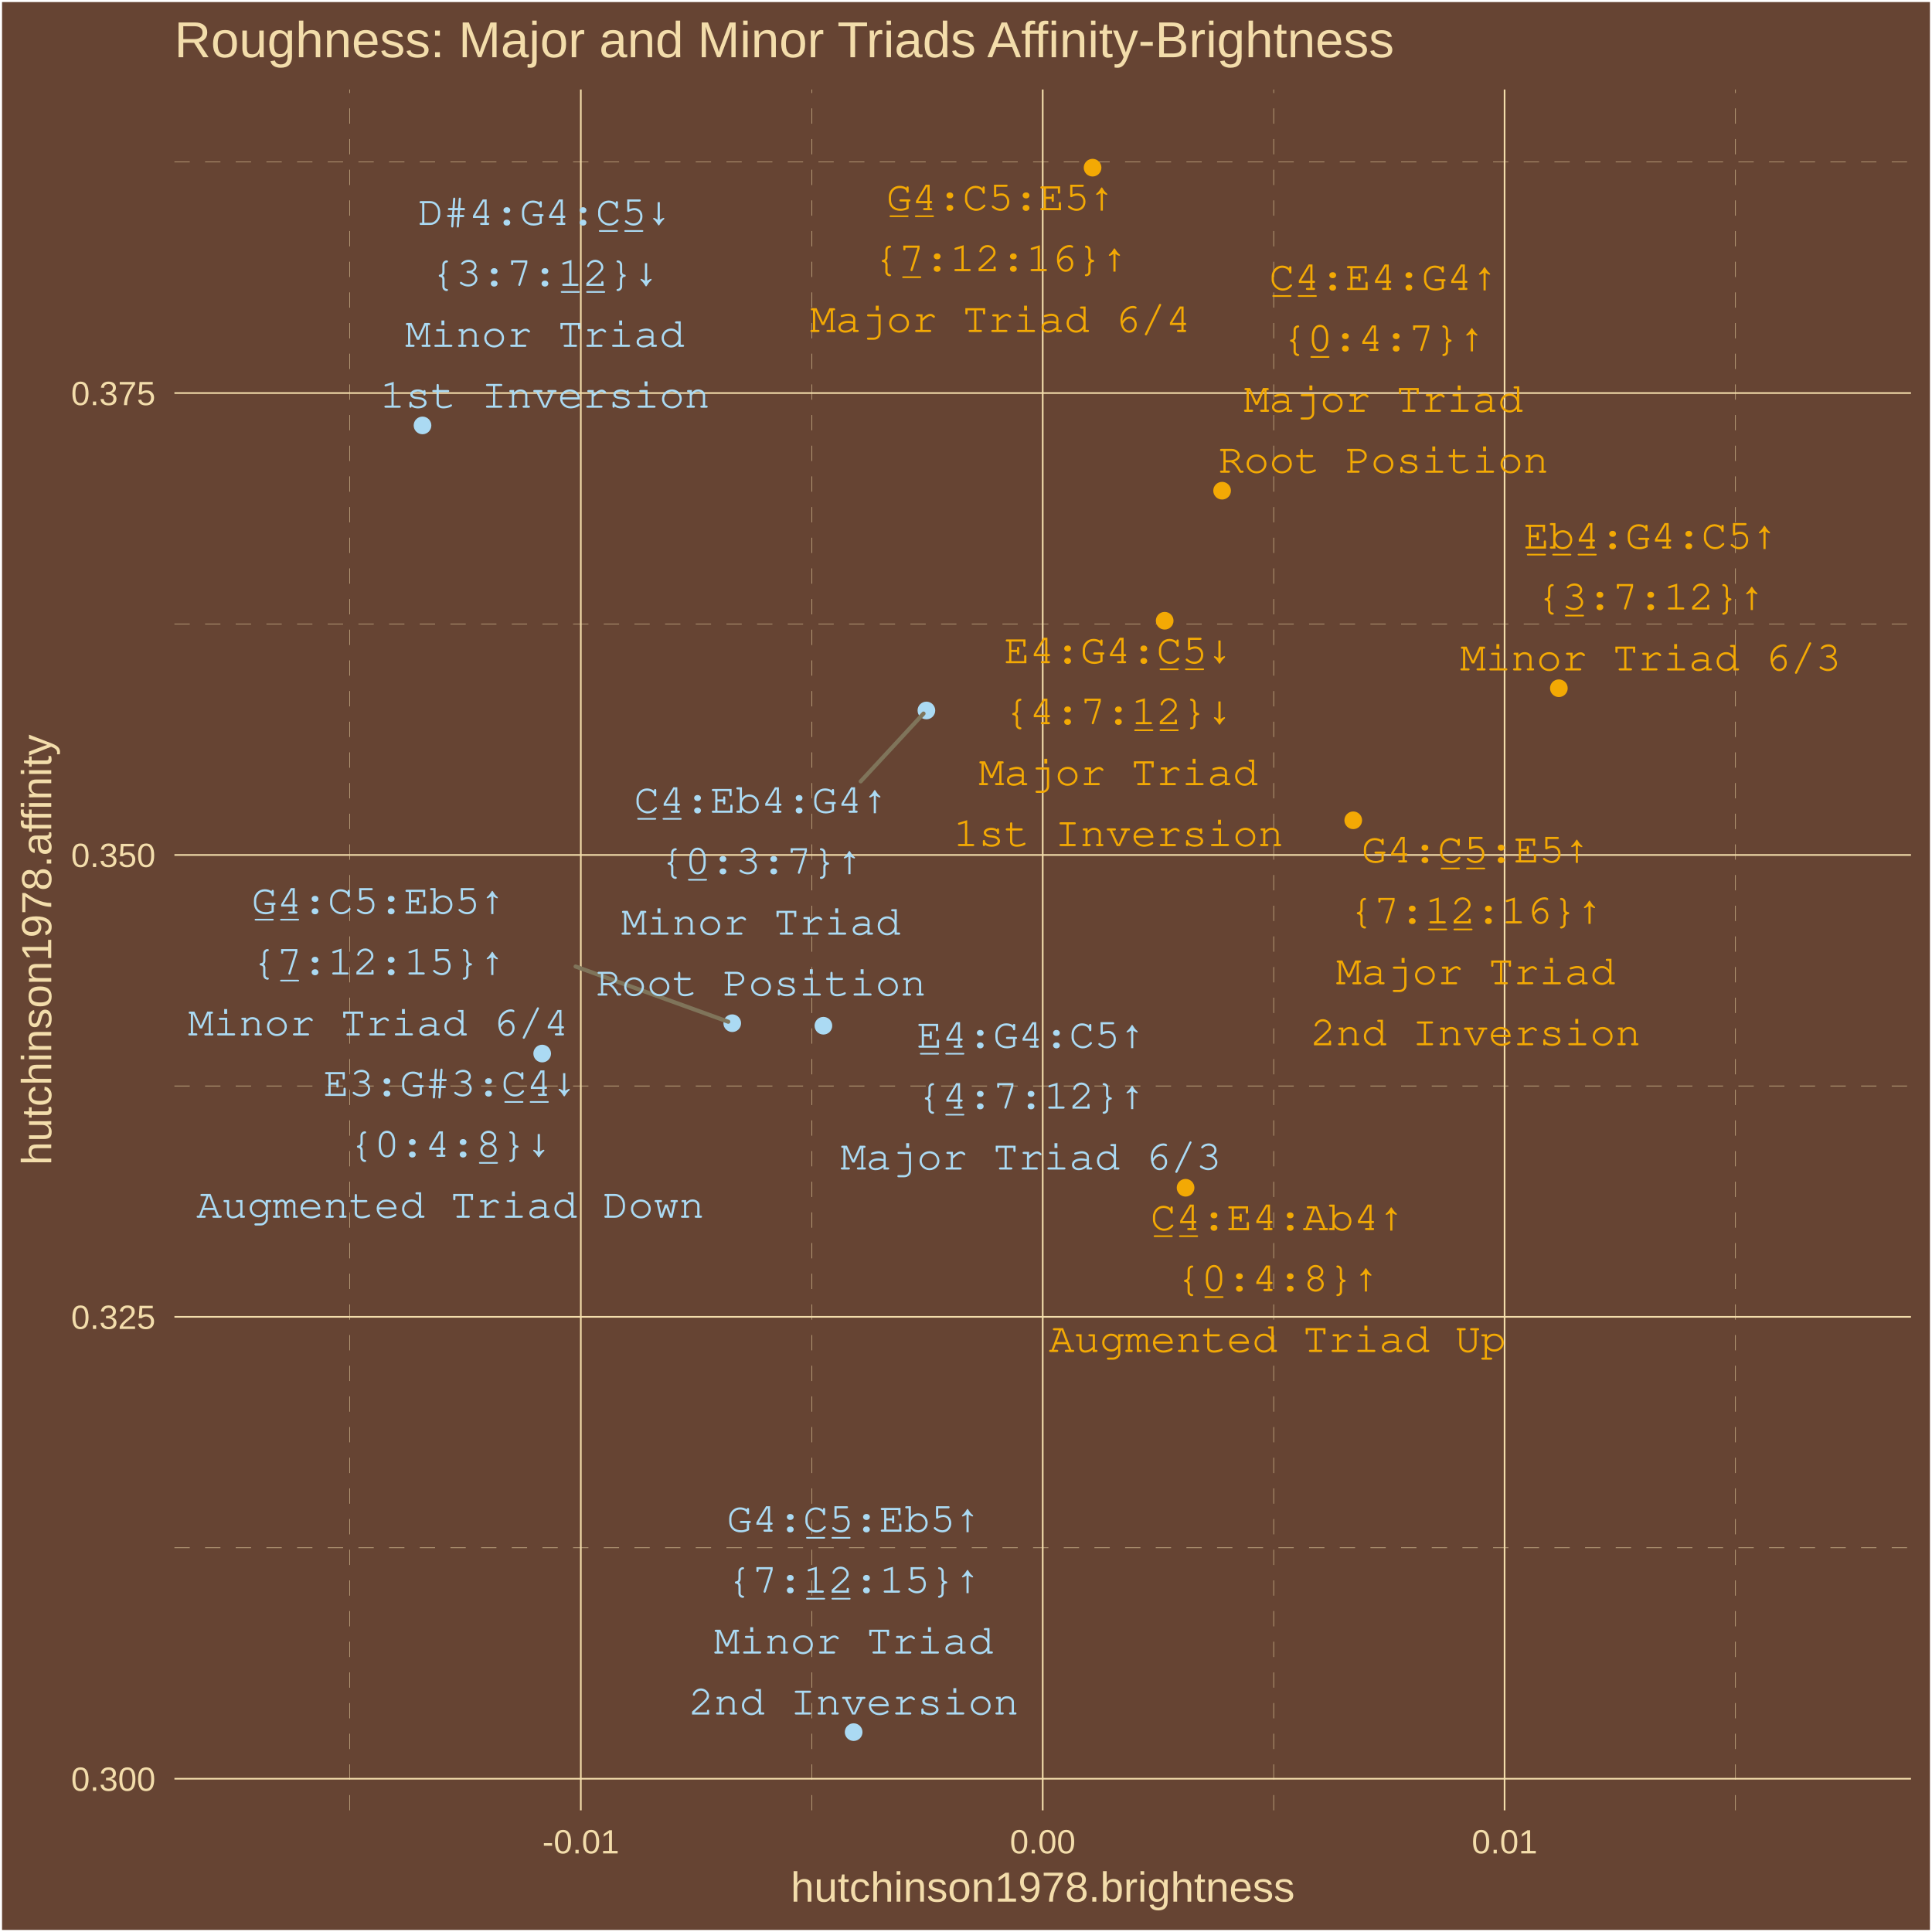
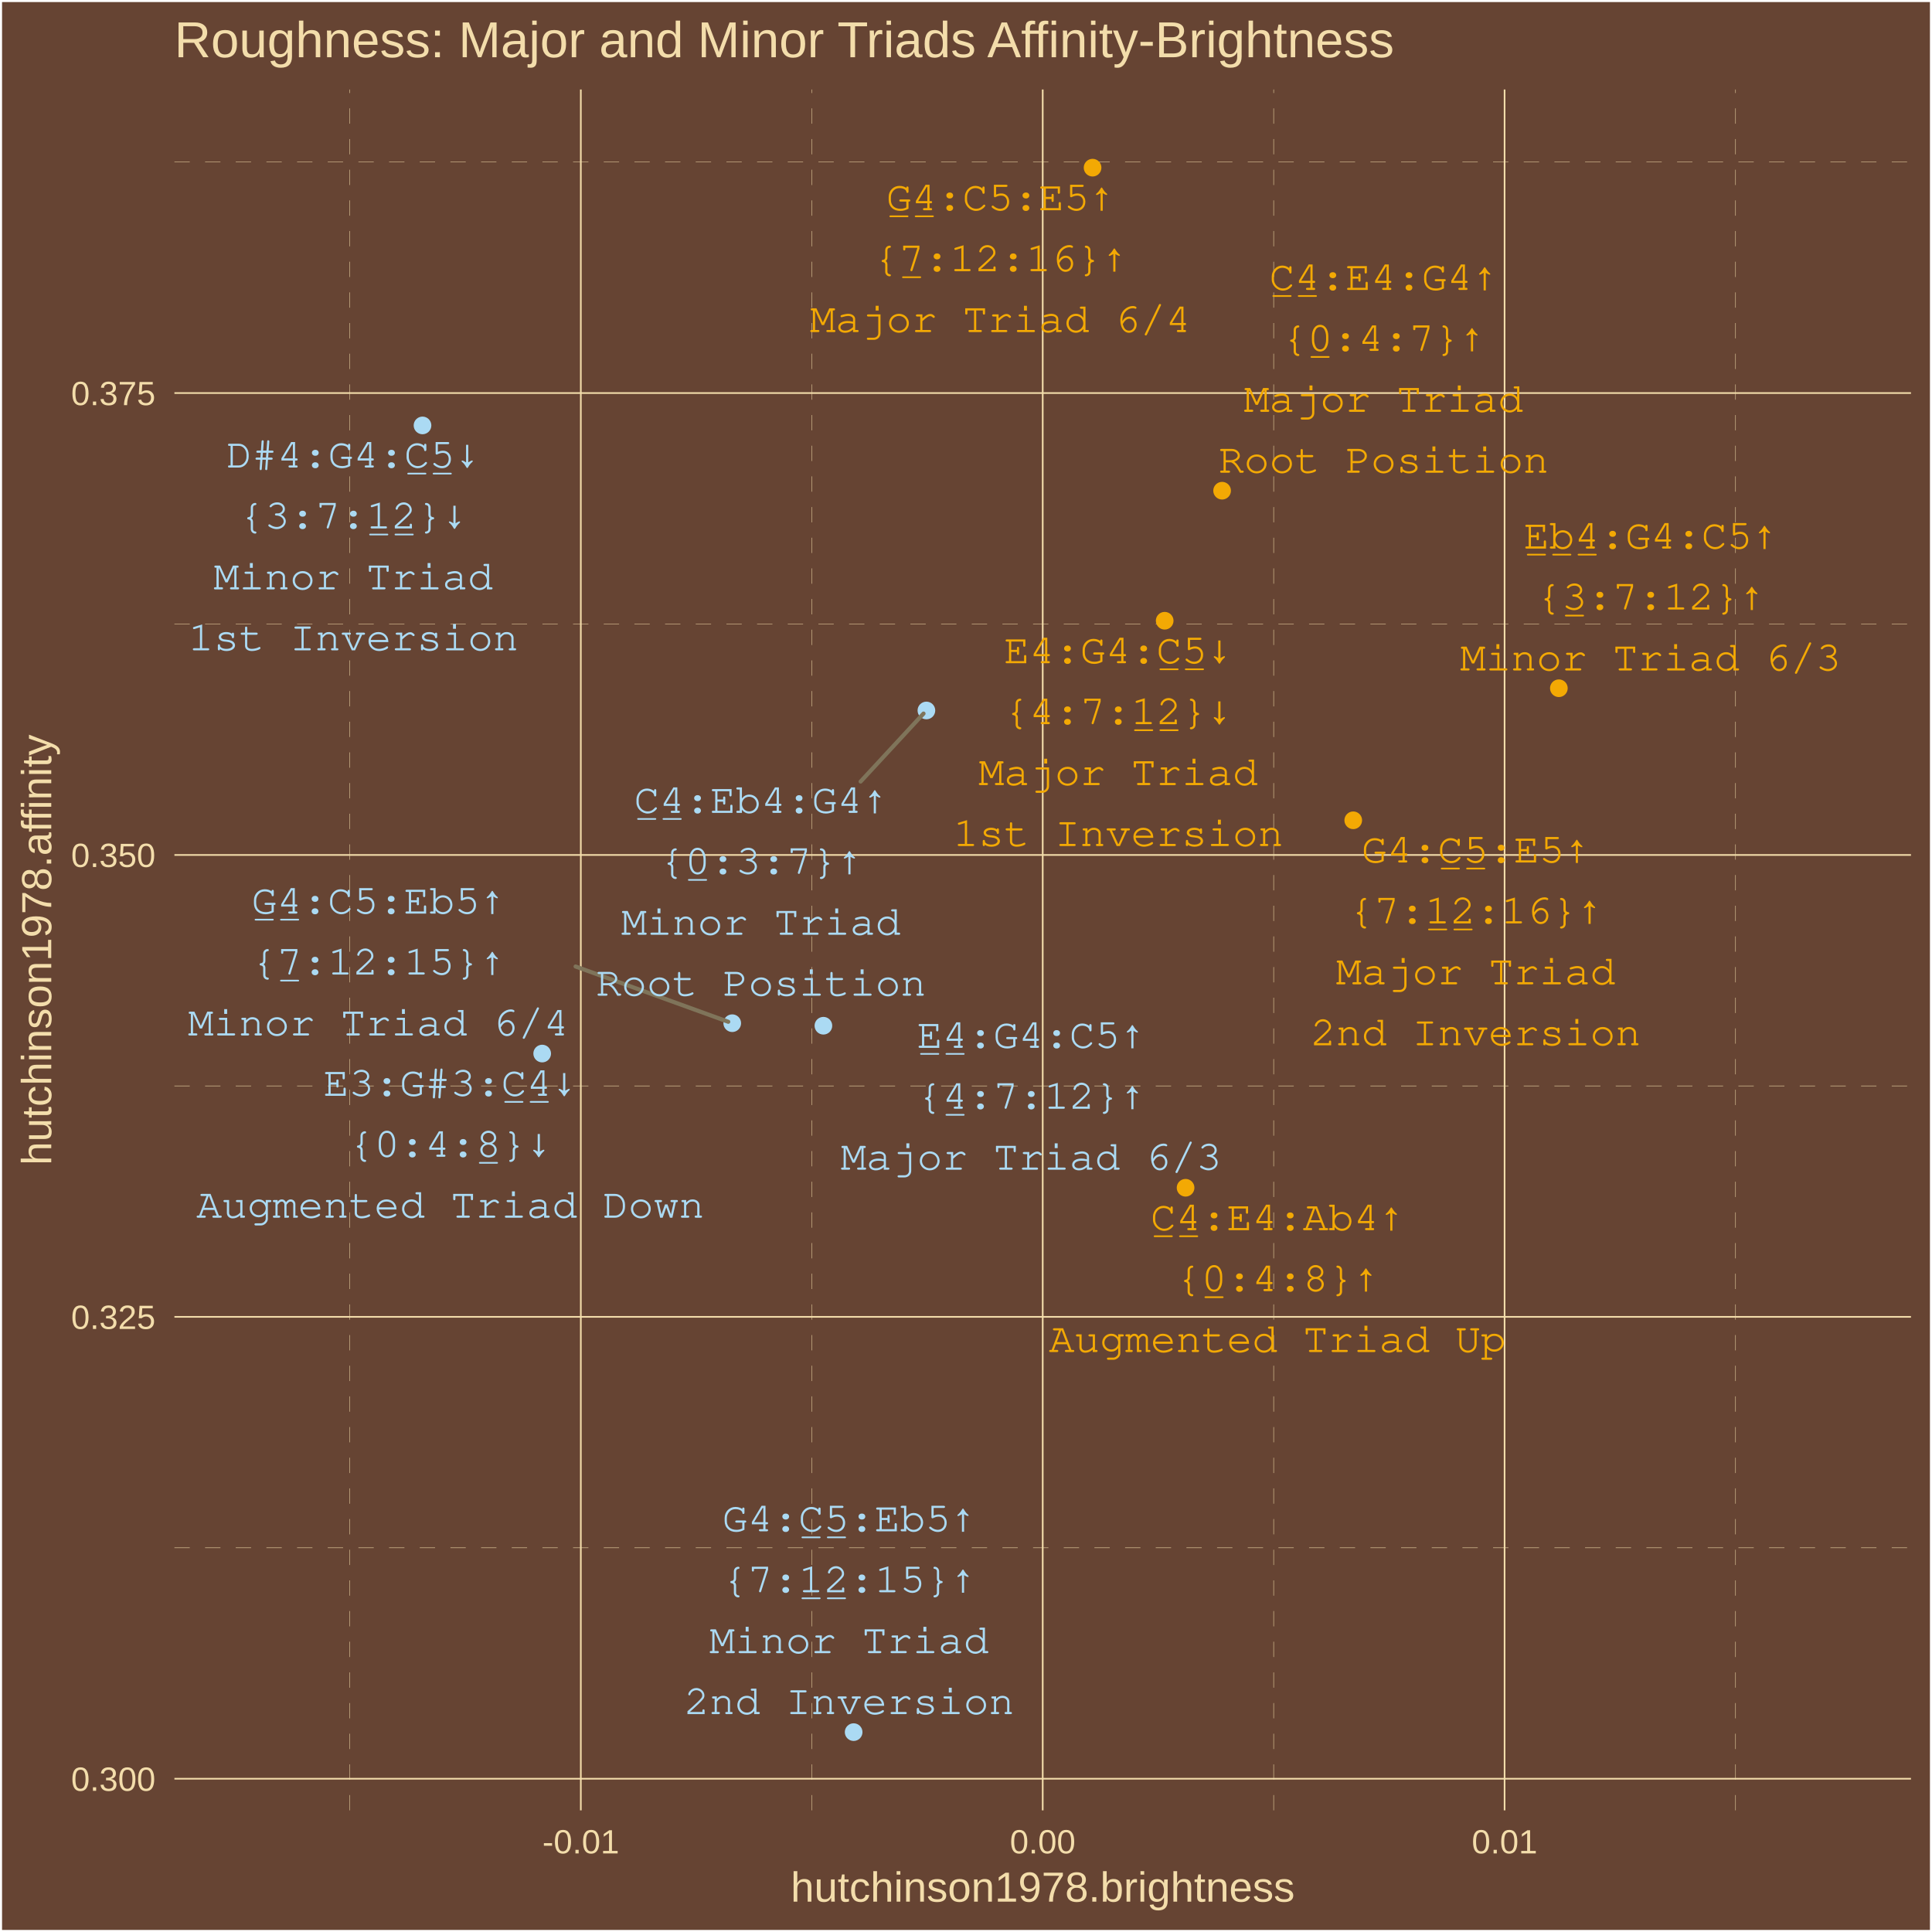
<svg xmlns="http://www.w3.org/2000/svg" class="svglite" width="504.00pt" height="504.00pt" viewBox="0 0 504.00 504.00">
  <defs>
    <style type="text/css">
    .svglite line, .svglite polyline, .svglite polygon, .svglite path, .svglite rect, .svglite circle {
      fill: none;
      stroke: #000000;
      stroke-linecap: round;
      stroke-linejoin: round;
      stroke-miterlimit: 10.00;
    }
    .svglite text {
      white-space: pre;
    }
  </style>
  </defs>
  <rect width="100%" height="100%" style="stroke: none; fill: #664433;" />
  <defs>
    <clipPath id="cpMC4wMHw1MDQuMDB8MC4wMHw1MDQuMDA=">
      <rect x="0.00" y="0.00" width="504.00" height="504.00" />
    </clipPath>
  </defs>
  <g clip-path="url(#cpMC4wMHw1MDQuMDB8MC4wMHw1MDQuMDA=)">
    <rect x="0.00" y="-0" width="504.00" height="504.00" style="stroke-width: 1.07; stroke: #FFFFFF; fill: #664433;" />
  </g>
  <defs>
    <clipPath id="cpNDUuNTB8NDk4LjUyfDIzLjM0fDQ3Mi4yNw==">
      <rect x="45.50" y="23.34" width="453.02" height="448.93" />
    </clipPath>
  </defs>
  <g clip-path="url(#cpNDUuNTB8NDk4LjUyfDIzLjM0fDQ3Mi4yNw==)">
    <rect x="45.50" y="23.34" width="453.02" height="448.93" style="stroke-width: 1.07; stroke: none; fill: #664433;" />
    <polyline points="45.50,403.77 498.52,403.77 " style="stroke-width: 0.11; stroke: #F3DDAB; stroke-dasharray: 4.00,4.00; stroke-linecap: butt;" />
    <polyline points="45.50,283.28 498.52,283.28 " style="stroke-width: 0.11; stroke: #F3DDAB; stroke-dasharray: 4.00,4.00; stroke-linecap: butt;" />
    <polyline points="45.50,162.78 498.52,162.78 " style="stroke-width: 0.11; stroke: #F3DDAB; stroke-dasharray: 4.00,4.00; stroke-linecap: butt;" />
    <polyline points="45.50,42.28 498.52,42.28 " style="stroke-width: 0.11; stroke: #F3DDAB; stroke-dasharray: 4.00,4.00; stroke-linecap: butt;" />
    <polyline points="91.27,472.27 91.27,23.34 " style="stroke-width: 0.11; stroke: #F3DDAB; stroke-dasharray: 4.00,4.00; stroke-linecap: butt;" />
    <polyline points="211.76,472.27 211.76,23.34 " style="stroke-width: 0.11; stroke: #F3DDAB; stroke-dasharray: 4.00,4.00; stroke-linecap: butt;" />
    <polyline points="332.26,472.27 332.26,23.34 " style="stroke-width: 0.11; stroke: #F3DDAB; stroke-dasharray: 4.00,4.00; stroke-linecap: butt;" />
    <polyline points="452.75,472.27 452.75,23.34 " style="stroke-width: 0.11; stroke: #F3DDAB; stroke-dasharray: 4.00,4.00; stroke-linecap: butt;" />
    <polyline points="45.50,464.02 498.52,464.02 " style="stroke-width: 0.43; stroke: #F3DDAB; stroke-linecap: butt;" />
    <polyline points="45.50,343.53 498.52,343.53 " style="stroke-width: 0.43; stroke: #F3DDAB; stroke-linecap: butt;" />
    <polyline points="45.50,223.03 498.52,223.03 " style="stroke-width: 0.43; stroke: #F3DDAB; stroke-linecap: butt;" />
    <polyline points="45.50,102.53 498.52,102.53 " style="stroke-width: 0.43; stroke: #F3DDAB; stroke-linecap: butt;" />
    <polyline points="151.52,472.27 151.52,23.34 " style="stroke-width: 0.43; stroke: #F3DDAB; stroke-linecap: butt;" />
    <polyline points="272.01,472.27 272.01,23.34 " style="stroke-width: 0.43; stroke: #F3DDAB; stroke-linecap: butt;" />
    <polyline points="392.50,472.27 392.50,23.34 " style="stroke-width: 0.43; stroke: #F3DDAB; stroke-linecap: butt;" />
    <circle cx="318.81" cy="128.01" r="1.95" style="stroke-width: 0.71; stroke: #F3A904; fill: #F3A904;" />
    <circle cx="303.83" cy="161.93" r="1.95" style="stroke-width: 0.71; stroke: #F3A904; fill: #F3A904;" />
    <circle cx="353.02" cy="213.99" r="1.95" style="stroke-width: 0.71; stroke: #F3A904; fill: #F3A904;" />
    <circle cx="214.80" cy="267.58" r="1.95" style="stroke-width: 0.71; stroke: #ABDAF3; fill: #ABDAF3;" />
    <circle cx="285.02" cy="43.74" r="1.95" style="stroke-width: 0.71; stroke: #F3A904; fill: #F3A904;" />
    <circle cx="309.28" cy="309.85" r="1.95" style="stroke-width: 0.71; stroke: #F3A904; fill: #F3A904;" />
    <circle cx="141.44" cy="274.84" r="1.95" style="stroke-width: 0.71; stroke: #ABDAF3; fill: #ABDAF3;" />
    <circle cx="241.67" cy="185.34" r="1.95" style="stroke-width: 0.71; stroke: #ABDAF3; fill: #ABDAF3;" />
    <circle cx="110.22" cy="110.98" r="1.95" style="stroke-width: 0.71; stroke: #ABDAF3; fill: #ABDAF3;" />
    <circle cx="222.69" cy="451.86" r="1.95" style="stroke-width: 0.71; stroke: #ABDAF3; fill: #ABDAF3;" />
    <circle cx="406.66" cy="179.54" r="1.95" style="stroke-width: 0.71; stroke: #F3A904; fill: #F3A904;" />
    <circle cx="191.02" cy="266.92" r="1.95" style="stroke-width: 0.71; stroke: #ABDAF3; fill: #ABDAF3;" />
-     <line x1="224.53" y1="203.84" x2="240.92" y2="186.15" style="stroke-width: 1.07; stroke: #7F745A;" />
-     <line x1="150.15" y1="252.13" x2="189.98" y2="266.54" style="stroke-width: 1.07; stroke: #7F745A;" />
-     <text x="360.90" y="75.64" text-anchor="middle" style="font-size: 11.04px; font-weight: 0;fill: #F3A904; font-family: &quot;Courier&quot;;" textLength="59.55px" lengthAdjust="spacingAndGlyphs">C̲4̲:E4:G4↑</text>
-     <text x="360.90" y="91.54" text-anchor="middle" style="font-size: 11.04px; font-weight: 0;fill: #F3A904; font-family: &quot;Courier&quot;;" textLength="52.93px" lengthAdjust="spacingAndGlyphs">{0̲:4:7}↑</text>
-     <text x="360.90" y="107.44" text-anchor="middle" style="font-size: 11.04px; font-weight: 0;fill: #F3A904; font-family: &quot;Courier&quot;;" textLength="72.78px" lengthAdjust="spacingAndGlyphs">Major Triad</text>
-     <text x="360.90" y="123.33" text-anchor="middle" style="font-size: 11.04px; font-weight: 0;fill: #F3A904; font-family: &quot;Courier&quot;;" textLength="86.02px" lengthAdjust="spacingAndGlyphs">Root Position</text>
-     <text x="291.75" y="173.02" text-anchor="middle" style="font-size: 11.04px; font-weight: 0;fill: #F3A904; font-family: &quot;Courier&quot;;" textLength="59.55px" lengthAdjust="spacingAndGlyphs">E4:G4:C̲5̲↓</text>
-     <text x="291.75" y="188.92" text-anchor="middle" style="font-size: 11.04px; font-weight: 0;fill: #F3A904; font-family: &quot;Courier&quot;;" textLength="59.55px" lengthAdjust="spacingAndGlyphs">{4:7:1̲2̲}↓</text>
-     <text x="291.75" y="204.82" text-anchor="middle" style="font-size: 11.04px; font-weight: 0;fill: #F3A904; font-family: &quot;Courier&quot;;" textLength="72.78px" lengthAdjust="spacingAndGlyphs">Major Triad</text>
-     <text x="291.75" y="220.72" text-anchor="middle" style="font-size: 11.04px; font-weight: 0;fill: #F3A904; font-family: &quot;Courier&quot;;" textLength="86.02px" lengthAdjust="spacingAndGlyphs">1st Inversion</text>
-     <text x="384.96" y="224.98" text-anchor="middle" style="font-size: 11.04px; font-weight: 0;fill: #F3A904; font-family: &quot;Courier&quot;;" textLength="59.55px" lengthAdjust="spacingAndGlyphs">G4:C̲5̲:E5↑</text>
-     <text x="384.96" y="240.88" text-anchor="middle" style="font-size: 11.04px; font-weight: 0;fill: #F3A904; font-family: &quot;Courier&quot;;" textLength="66.17px" lengthAdjust="spacingAndGlyphs">{7:1̲2̲:16}↑</text>
-     <text x="384.96" y="256.78" text-anchor="middle" style="font-size: 11.04px; font-weight: 0;fill: #F3A904; font-family: &quot;Courier&quot;;" textLength="72.78px" lengthAdjust="spacingAndGlyphs">Major Triad</text>
-     <text x="384.96" y="272.68" text-anchor="middle" style="font-size: 11.04px; font-weight: 0;fill: #F3A904; font-family: &quot;Courier&quot;;" textLength="86.02px" lengthAdjust="spacingAndGlyphs">2nd Inversion</text>
-     <text x="268.96" y="273.31" text-anchor="middle" style="font-size: 11.04px; font-weight: 0;fill: #ABDAF3; font-family: &quot;Courier&quot;;" textLength="59.55px" lengthAdjust="spacingAndGlyphs">E̲4̲:G4:C5↑</text>
-     <text x="268.96" y="289.21" text-anchor="middle" style="font-size: 11.04px; font-weight: 0;fill: #ABDAF3; font-family: &quot;Courier&quot;;" textLength="59.55px" lengthAdjust="spacingAndGlyphs">{4̲:7:12}↑</text>
-     <text x="268.96" y="305.10" text-anchor="middle" style="font-size: 11.04px; font-weight: 0;fill: #ABDAF3; font-family: &quot;Courier&quot;;" textLength="99.25px" lengthAdjust="spacingAndGlyphs">Major Triad 6/3</text>
-     <text x="261.03" y="54.83" text-anchor="middle" style="font-size: 11.04px; font-weight: 0;fill: #F3A904; font-family: &quot;Courier&quot;;" textLength="59.55px" lengthAdjust="spacingAndGlyphs">G̲4̲:C5:E5↑</text>
-     <text x="261.03" y="70.73" text-anchor="middle" style="font-size: 11.04px; font-weight: 0;fill: #F3A904; font-family: &quot;Courier&quot;;" textLength="66.17px" lengthAdjust="spacingAndGlyphs">{7̲:12:16}↑</text>
-     <text x="261.03" y="86.62" text-anchor="middle" style="font-size: 11.04px; font-weight: 0;fill: #F3A904; font-family: &quot;Courier&quot;;" textLength="99.25px" lengthAdjust="spacingAndGlyphs">Major Triad 6/4</text>
-     <text x="333.25" y="320.90" text-anchor="middle" style="font-size: 11.04px; font-weight: 0;fill: #F3A904; font-family: &quot;Courier&quot;;" textLength="66.17px" lengthAdjust="spacingAndGlyphs">C̲4̲:E4:Ab4↑</text>
-     <text x="333.25" y="336.79" text-anchor="middle" style="font-size: 11.04px; font-weight: 0;fill: #F3A904; font-family: &quot;Courier&quot;;" textLength="52.93px" lengthAdjust="spacingAndGlyphs">{0̲:4:8}↑</text>
-     <text x="333.25" y="352.69" text-anchor="middle" style="font-size: 11.04px; font-weight: 0;fill: #F3A904; font-family: &quot;Courier&quot;;" textLength="119.10px" lengthAdjust="spacingAndGlyphs">Augmented Triad Up</text>
-     <text x="117.49" y="285.89" text-anchor="middle" style="font-size: 11.04px; font-weight: 0;fill: #ABDAF3; font-family: &quot;Courier&quot;;" textLength="66.17px" lengthAdjust="spacingAndGlyphs">E3:G#3:C̲4̲↓</text>
-     <text x="117.49" y="301.78" text-anchor="middle" style="font-size: 11.04px; font-weight: 0;fill: #ABDAF3; font-family: &quot;Courier&quot;;" textLength="52.93px" lengthAdjust="spacingAndGlyphs">{0:4:8̲}↓</text>
-     <text x="117.49" y="317.68" text-anchor="middle" style="font-size: 11.04px; font-weight: 0;fill: #ABDAF3; font-family: &quot;Courier&quot;;" textLength="132.34px" lengthAdjust="spacingAndGlyphs">Augmented Triad Down</text>
-     <text x="198.52" y="212.03" text-anchor="middle" style="font-size: 11.04px; font-weight: 0;fill: #ABDAF3; font-family: &quot;Courier&quot;;" textLength="66.17px" lengthAdjust="spacingAndGlyphs">C̲4̲:Eb4:G4↑</text>
-     <text x="198.52" y="227.93" text-anchor="middle" style="font-size: 11.04px; font-weight: 0;fill: #ABDAF3; font-family: &quot;Courier&quot;;" textLength="52.93px" lengthAdjust="spacingAndGlyphs">{0̲:3:7}↑</text>
-     <text x="198.52" y="243.83" text-anchor="middle" style="font-size: 11.04px; font-weight: 0;fill: #ABDAF3; font-family: &quot;Courier&quot;;" textLength="72.78px" lengthAdjust="spacingAndGlyphs">Minor Triad</text>
-     <text x="198.52" y="259.72" text-anchor="middle" style="font-size: 11.04px; font-weight: 0;fill: #ABDAF3; font-family: &quot;Courier&quot;;" textLength="86.02px" lengthAdjust="spacingAndGlyphs">Root Position</text>
-     <text x="142.15" y="58.68" text-anchor="middle" style="font-size: 11.04px; font-weight: 0;fill: #ABDAF3; font-family: &quot;Courier&quot;;" textLength="66.17px" lengthAdjust="spacingAndGlyphs">D#4:G4:C̲5̲↓</text>
-     <text x="142.15" y="74.58" text-anchor="middle" style="font-size: 11.04px; font-weight: 0;fill: #ABDAF3; font-family: &quot;Courier&quot;;" textLength="59.55px" lengthAdjust="spacingAndGlyphs">{3:7:1̲2̲}↓</text>
-     <text x="142.15" y="90.48" text-anchor="middle" style="font-size: 11.04px; font-weight: 0;fill: #ABDAF3; font-family: &quot;Courier&quot;;" textLength="72.78px" lengthAdjust="spacingAndGlyphs">Minor Triad</text>
-     <text x="142.15" y="106.37" text-anchor="middle" style="font-size: 11.04px; font-weight: 0;fill: #ABDAF3; font-family: &quot;Courier&quot;;" textLength="86.02px" lengthAdjust="spacingAndGlyphs">1st Inversion</text>
-     <text x="222.71" y="399.58" text-anchor="middle" style="font-size: 11.04px; font-weight: 0;fill: #ABDAF3; font-family: &quot;Courier&quot;;" textLength="66.17px" lengthAdjust="spacingAndGlyphs">G4:C̲5̲:Eb5↑</text>
-     <text x="222.71" y="415.48" text-anchor="middle" style="font-size: 11.04px; font-weight: 0;fill: #ABDAF3; font-family: &quot;Courier&quot;;" textLength="66.17px" lengthAdjust="spacingAndGlyphs">{7:1̲2̲:15}↑</text>
-     <text x="222.71" y="431.37" text-anchor="middle" style="font-size: 11.04px; font-weight: 0;fill: #ABDAF3; font-family: &quot;Courier&quot;;" textLength="72.78px" lengthAdjust="spacingAndGlyphs">Minor Triad</text>
-     <text x="222.71" y="447.27" text-anchor="middle" style="font-size: 11.04px; font-weight: 0;fill: #ABDAF3; font-family: &quot;Courier&quot;;" textLength="86.02px" lengthAdjust="spacingAndGlyphs">2nd Inversion</text>
+     <line x1="224.51" y1="203.88" x2="240.92" y2="186.15" style="stroke-width: 1.07; stroke: #7F745A;" />
+     <line x1="150.15" y1="252.13" x2="189.98" y2="266.55" style="stroke-width: 1.07; stroke: #7F745A;" />
+     <text x="360.93" y="75.64" text-anchor="middle" style="font-size: 11.04px; font-weight: 0;fill: #F3A904; font-family: &quot;Courier&quot;;" textLength="59.55px" lengthAdjust="spacingAndGlyphs">C̲4̲:E4:G4↑</text>
+     <text x="360.93" y="91.54" text-anchor="middle" style="font-size: 11.04px; font-weight: 0;fill: #F3A904; font-family: &quot;Courier&quot;;" textLength="52.93px" lengthAdjust="spacingAndGlyphs">{0̲:4:7}↑</text>
+     <text x="360.93" y="107.44" text-anchor="middle" style="font-size: 11.04px; font-weight: 0;fill: #F3A904; font-family: &quot;Courier&quot;;" textLength="72.78px" lengthAdjust="spacingAndGlyphs">Major Triad</text>
+     <text x="360.93" y="123.33" text-anchor="middle" style="font-size: 11.04px; font-weight: 0;fill: #F3A904; font-family: &quot;Courier&quot;;" textLength="86.02px" lengthAdjust="spacingAndGlyphs">Root Position</text>
+     <text x="291.72" y="173.02" text-anchor="middle" style="font-size: 11.04px; font-weight: 0;fill: #F3A904; font-family: &quot;Courier&quot;;" textLength="59.55px" lengthAdjust="spacingAndGlyphs">E4:G4:C̲5̲↓</text>
+     <text x="291.72" y="188.91" text-anchor="middle" style="font-size: 11.04px; font-weight: 0;fill: #F3A904; font-family: &quot;Courier&quot;;" textLength="59.55px" lengthAdjust="spacingAndGlyphs">{4:7:1̲2̲}↓</text>
+     <text x="291.72" y="204.81" text-anchor="middle" style="font-size: 11.04px; font-weight: 0;fill: #F3A904; font-family: &quot;Courier&quot;;" textLength="72.78px" lengthAdjust="spacingAndGlyphs">Major Triad</text>
+     <text x="291.72" y="220.71" text-anchor="middle" style="font-size: 11.04px; font-weight: 0;fill: #F3A904; font-family: &quot;Courier&quot;;" textLength="86.02px" lengthAdjust="spacingAndGlyphs">1st Inversion</text>
+     <text x="384.97" y="225.00" text-anchor="middle" style="font-size: 11.04px; font-weight: 0;fill: #F3A904; font-family: &quot;Courier&quot;;" textLength="59.55px" lengthAdjust="spacingAndGlyphs">G4:C̲5̲:E5↑</text>
+     <text x="384.97" y="240.89" text-anchor="middle" style="font-size: 11.04px; font-weight: 0;fill: #F3A904; font-family: &quot;Courier&quot;;" textLength="66.17px" lengthAdjust="spacingAndGlyphs">{7:1̲2̲:16}↑</text>
+     <text x="384.97" y="256.79" text-anchor="middle" style="font-size: 11.04px; font-weight: 0;fill: #F3A904; font-family: &quot;Courier&quot;;" textLength="72.78px" lengthAdjust="spacingAndGlyphs">Major Triad</text>
+     <text x="384.97" y="272.69" text-anchor="middle" style="font-size: 11.04px; font-weight: 0;fill: #F3A904; font-family: &quot;Courier&quot;;" textLength="86.02px" lengthAdjust="spacingAndGlyphs">2nd Inversion</text>
+     <text x="269.02" y="273.35" text-anchor="middle" style="font-size: 11.04px; font-weight: 0;fill: #ABDAF3; font-family: &quot;Courier&quot;;" textLength="59.55px" lengthAdjust="spacingAndGlyphs">E̲4̲:G4:C5↑</text>
+     <text x="269.02" y="289.24" text-anchor="middle" style="font-size: 11.04px; font-weight: 0;fill: #ABDAF3; font-family: &quot;Courier&quot;;" textLength="59.55px" lengthAdjust="spacingAndGlyphs">{4̲:7:12}↑</text>
+     <text x="269.02" y="305.14" text-anchor="middle" style="font-size: 11.04px; font-weight: 0;fill: #ABDAF3; font-family: &quot;Courier&quot;;" textLength="99.25px" lengthAdjust="spacingAndGlyphs">Major Triad 6/3</text>
+     <text x="261.00" y="54.85" text-anchor="middle" style="font-size: 11.04px; font-weight: 0;fill: #F3A904; font-family: &quot;Courier&quot;;" textLength="59.55px" lengthAdjust="spacingAndGlyphs">G̲4̲:C5:E5↑</text>
+     <text x="261.00" y="70.74" text-anchor="middle" style="font-size: 11.04px; font-weight: 0;fill: #F3A904; font-family: &quot;Courier&quot;;" textLength="66.17px" lengthAdjust="spacingAndGlyphs">{7̲:12:16}↑</text>
+     <text x="261.00" y="86.64" text-anchor="middle" style="font-size: 11.04px; font-weight: 0;fill: #F3A904; font-family: &quot;Courier&quot;;" textLength="99.25px" lengthAdjust="spacingAndGlyphs">Major Triad 6/4</text>
+     <text x="333.26" y="320.92" text-anchor="middle" style="font-size: 11.04px; font-weight: 0;fill: #F3A904; font-family: &quot;Courier&quot;;" textLength="66.17px" lengthAdjust="spacingAndGlyphs">C̲4̲:E4:Ab4↑</text>
+     <text x="333.26" y="336.82" text-anchor="middle" style="font-size: 11.04px; font-weight: 0;fill: #F3A904; font-family: &quot;Courier&quot;;" textLength="52.93px" lengthAdjust="spacingAndGlyphs">{0̲:4:8}↑</text>
+     <text x="333.26" y="352.71" text-anchor="middle" style="font-size: 11.04px; font-weight: 0;fill: #F3A904; font-family: &quot;Courier&quot;;" textLength="119.10px" lengthAdjust="spacingAndGlyphs">Augmented Triad Up</text>
+     <text x="117.49" y="285.87" text-anchor="middle" style="font-size: 11.04px; font-weight: 0;fill: #ABDAF3; font-family: &quot;Courier&quot;;" textLength="66.17px" lengthAdjust="spacingAndGlyphs">E3:G#3:C̲4̲↓</text>
+     <text x="117.49" y="301.77" text-anchor="middle" style="font-size: 11.04px; font-weight: 0;fill: #ABDAF3; font-family: &quot;Courier&quot;;" textLength="52.93px" lengthAdjust="spacingAndGlyphs">{0:4:8̲}↓</text>
+     <text x="117.49" y="317.67" text-anchor="middle" style="font-size: 11.04px; font-weight: 0;fill: #ABDAF3; font-family: &quot;Courier&quot;;" textLength="132.34px" lengthAdjust="spacingAndGlyphs">Augmented Triad Down</text>
+     <text x="198.52" y="212.06" text-anchor="middle" style="font-size: 11.04px; font-weight: 0;fill: #ABDAF3; font-family: &quot;Courier&quot;;" textLength="66.17px" lengthAdjust="spacingAndGlyphs">C̲4̲:Eb4:G4↑</text>
+     <text x="198.52" y="227.96" text-anchor="middle" style="font-size: 11.04px; font-weight: 0;fill: #ABDAF3; font-family: &quot;Courier&quot;;" textLength="52.93px" lengthAdjust="spacingAndGlyphs">{0̲:3:7}↑</text>
+     <text x="198.52" y="243.86" text-anchor="middle" style="font-size: 11.04px; font-weight: 0;fill: #ABDAF3; font-family: &quot;Courier&quot;;" textLength="72.78px" lengthAdjust="spacingAndGlyphs">Minor Triad</text>
+     <text x="198.52" y="259.75" text-anchor="middle" style="font-size: 11.04px; font-weight: 0;fill: #ABDAF3; font-family: &quot;Courier&quot;;" textLength="86.02px" lengthAdjust="spacingAndGlyphs">Root Position</text>
+     <text x="92.18" y="121.97" text-anchor="middle" style="font-size: 11.04px; font-weight: 0;fill: #ABDAF3; font-family: &quot;Courier&quot;;" textLength="66.17px" lengthAdjust="spacingAndGlyphs">D#4:G4:C̲5̲↓</text>
+     <text x="92.18" y="137.86" text-anchor="middle" style="font-size: 11.04px; font-weight: 0;fill: #ABDAF3; font-family: &quot;Courier&quot;;" textLength="59.55px" lengthAdjust="spacingAndGlyphs">{3:7:1̲2̲}↓</text>
+     <text x="92.18" y="153.76" text-anchor="middle" style="font-size: 11.04px; font-weight: 0;fill: #ABDAF3; font-family: &quot;Courier&quot;;" textLength="72.78px" lengthAdjust="spacingAndGlyphs">Minor Triad</text>
+     <text x="92.18" y="169.66" text-anchor="middle" style="font-size: 11.04px; font-weight: 0;fill: #ABDAF3; font-family: &quot;Courier&quot;;" textLength="86.02px" lengthAdjust="spacingAndGlyphs">1st Inversion</text>
+     <text x="221.52" y="399.47" text-anchor="middle" style="font-size: 11.04px; font-weight: 0;fill: #ABDAF3; font-family: &quot;Courier&quot;;" textLength="66.17px" lengthAdjust="spacingAndGlyphs">G4:C̲5̲:Eb5↑</text>
+     <text x="221.52" y="415.37" text-anchor="middle" style="font-size: 11.04px; font-weight: 0;fill: #ABDAF3; font-family: &quot;Courier&quot;;" textLength="66.17px" lengthAdjust="spacingAndGlyphs">{7:1̲2̲:15}↑</text>
+     <text x="221.52" y="431.26" text-anchor="middle" style="font-size: 11.04px; font-weight: 0;fill: #ABDAF3; font-family: &quot;Courier&quot;;" textLength="72.78px" lengthAdjust="spacingAndGlyphs">Minor Triad</text>
+     <text x="221.52" y="447.16" text-anchor="middle" style="font-size: 11.04px; font-weight: 0;fill: #ABDAF3; font-family: &quot;Courier&quot;;" textLength="86.02px" lengthAdjust="spacingAndGlyphs">2nd Inversion</text>
    <text x="430.61" y="143.11" text-anchor="middle" style="font-size: 11.04px; font-weight: 0;fill: #F3A904; font-family: &quot;Courier&quot;;" textLength="66.17px" lengthAdjust="spacingAndGlyphs">E̲b̲4̲:G4:C5↑</text>
    <text x="430.61" y="159.01" text-anchor="middle" style="font-size: 11.04px; font-weight: 0;fill: #F3A904; font-family: &quot;Courier&quot;;" textLength="59.55px" lengthAdjust="spacingAndGlyphs">{3̲:7:12}↑</text>
-     <text x="430.61" y="174.90" text-anchor="middle" style="font-size: 11.04px; font-weight: 0;fill: #F3A904; font-family: &quot;Courier&quot;;" textLength="99.25px" lengthAdjust="spacingAndGlyphs">Minor Triad 6/3</text>
+     <text x="430.61" y="174.91" text-anchor="middle" style="font-size: 11.04px; font-weight: 0;fill: #F3A904; font-family: &quot;Courier&quot;;" textLength="99.25px" lengthAdjust="spacingAndGlyphs">Minor Triad 6/3</text>
    <text x="98.73" y="238.33" text-anchor="middle" style="font-size: 11.04px; font-weight: 0;fill: #ABDAF3; font-family: &quot;Courier&quot;;" textLength="66.17px" lengthAdjust="spacingAndGlyphs">G̲4̲:C5:Eb5↑</text>
    <text x="98.73" y="254.23" text-anchor="middle" style="font-size: 11.04px; font-weight: 0;fill: #ABDAF3; font-family: &quot;Courier&quot;;" textLength="66.17px" lengthAdjust="spacingAndGlyphs">{7̲:12:15}↑</text>
-     <text x="98.73" y="270.12" text-anchor="middle" style="font-size: 11.04px; font-weight: 0;fill: #ABDAF3; font-family: &quot;Courier&quot;;" textLength="99.25px" lengthAdjust="spacingAndGlyphs">Minor Triad 6/4</text>
+     <text x="98.73" y="270.13" text-anchor="middle" style="font-size: 11.04px; font-weight: 0;fill: #ABDAF3; font-family: &quot;Courier&quot;;" textLength="99.25px" lengthAdjust="spacingAndGlyphs">Minor Triad 6/4</text>
  </g>
  <g clip-path="url(#cpMC4wMHw1MDQuMDB8MC4wMHw1MDQuMDA=)">
    <text x="40.57" y="467.18" text-anchor="end" style="font-size: 8.80px;fill: #F3DDAB; font-family: &quot;Arial&quot;;" textLength="22.02px" lengthAdjust="spacingAndGlyphs">0.300</text>
    <text x="40.57" y="346.68" text-anchor="end" style="font-size: 8.80px;fill: #F3DDAB; font-family: &quot;Arial&quot;;" textLength="22.02px" lengthAdjust="spacingAndGlyphs">0.325</text>
    <text x="40.57" y="226.18" text-anchor="end" style="font-size: 8.80px;fill: #F3DDAB; font-family: &quot;Arial&quot;;" textLength="22.02px" lengthAdjust="spacingAndGlyphs">0.350</text>
    <text x="40.57" y="105.69" text-anchor="end" style="font-size: 8.80px;fill: #F3DDAB; font-family: &quot;Arial&quot;;" textLength="22.02px" lengthAdjust="spacingAndGlyphs">0.375</text>
    <text x="151.52" y="483.50" text-anchor="middle" style="font-size: 8.80px;fill: #F3DDAB; font-family: &quot;Arial&quot;;" textLength="20.06px" lengthAdjust="spacingAndGlyphs">-0.01</text>
    <text x="272.01" y="483.50" text-anchor="middle" style="font-size: 8.80px;fill: #F3DDAB; font-family: &quot;Arial&quot;;" textLength="17.13px" lengthAdjust="spacingAndGlyphs">0.00</text>
    <text x="392.50" y="483.50" text-anchor="middle" style="font-size: 8.80px;fill: #F3DDAB; font-family: &quot;Arial&quot;;" textLength="17.13px" lengthAdjust="spacingAndGlyphs">0.01</text>
    <text x="272.01" y="496.09" text-anchor="middle" style="font-size: 11.00px;fill: #F3DDAB; font-family: &quot;Arial&quot;;" textLength="131.51px" lengthAdjust="spacingAndGlyphs">hutchinson1978.brightness</text>
    <text transform="translate(13.37,247.80) rotate(-90)" text-anchor="middle" style="font-size: 11.00px;fill: #F3DDAB; font-family: &quot;Arial&quot;;" textLength="112.53px" lengthAdjust="spacingAndGlyphs">hutchinson1978.affinity</text>
    <text x="45.50" y="14.94" style="font-size: 13.20px;fill: #F3DDAB; font-family: &quot;Arial&quot;;" textLength="319.65px" lengthAdjust="spacingAndGlyphs">Roughness: Major and Minor Triads Affinity-Brightness</text>
  </g>
</svg>
